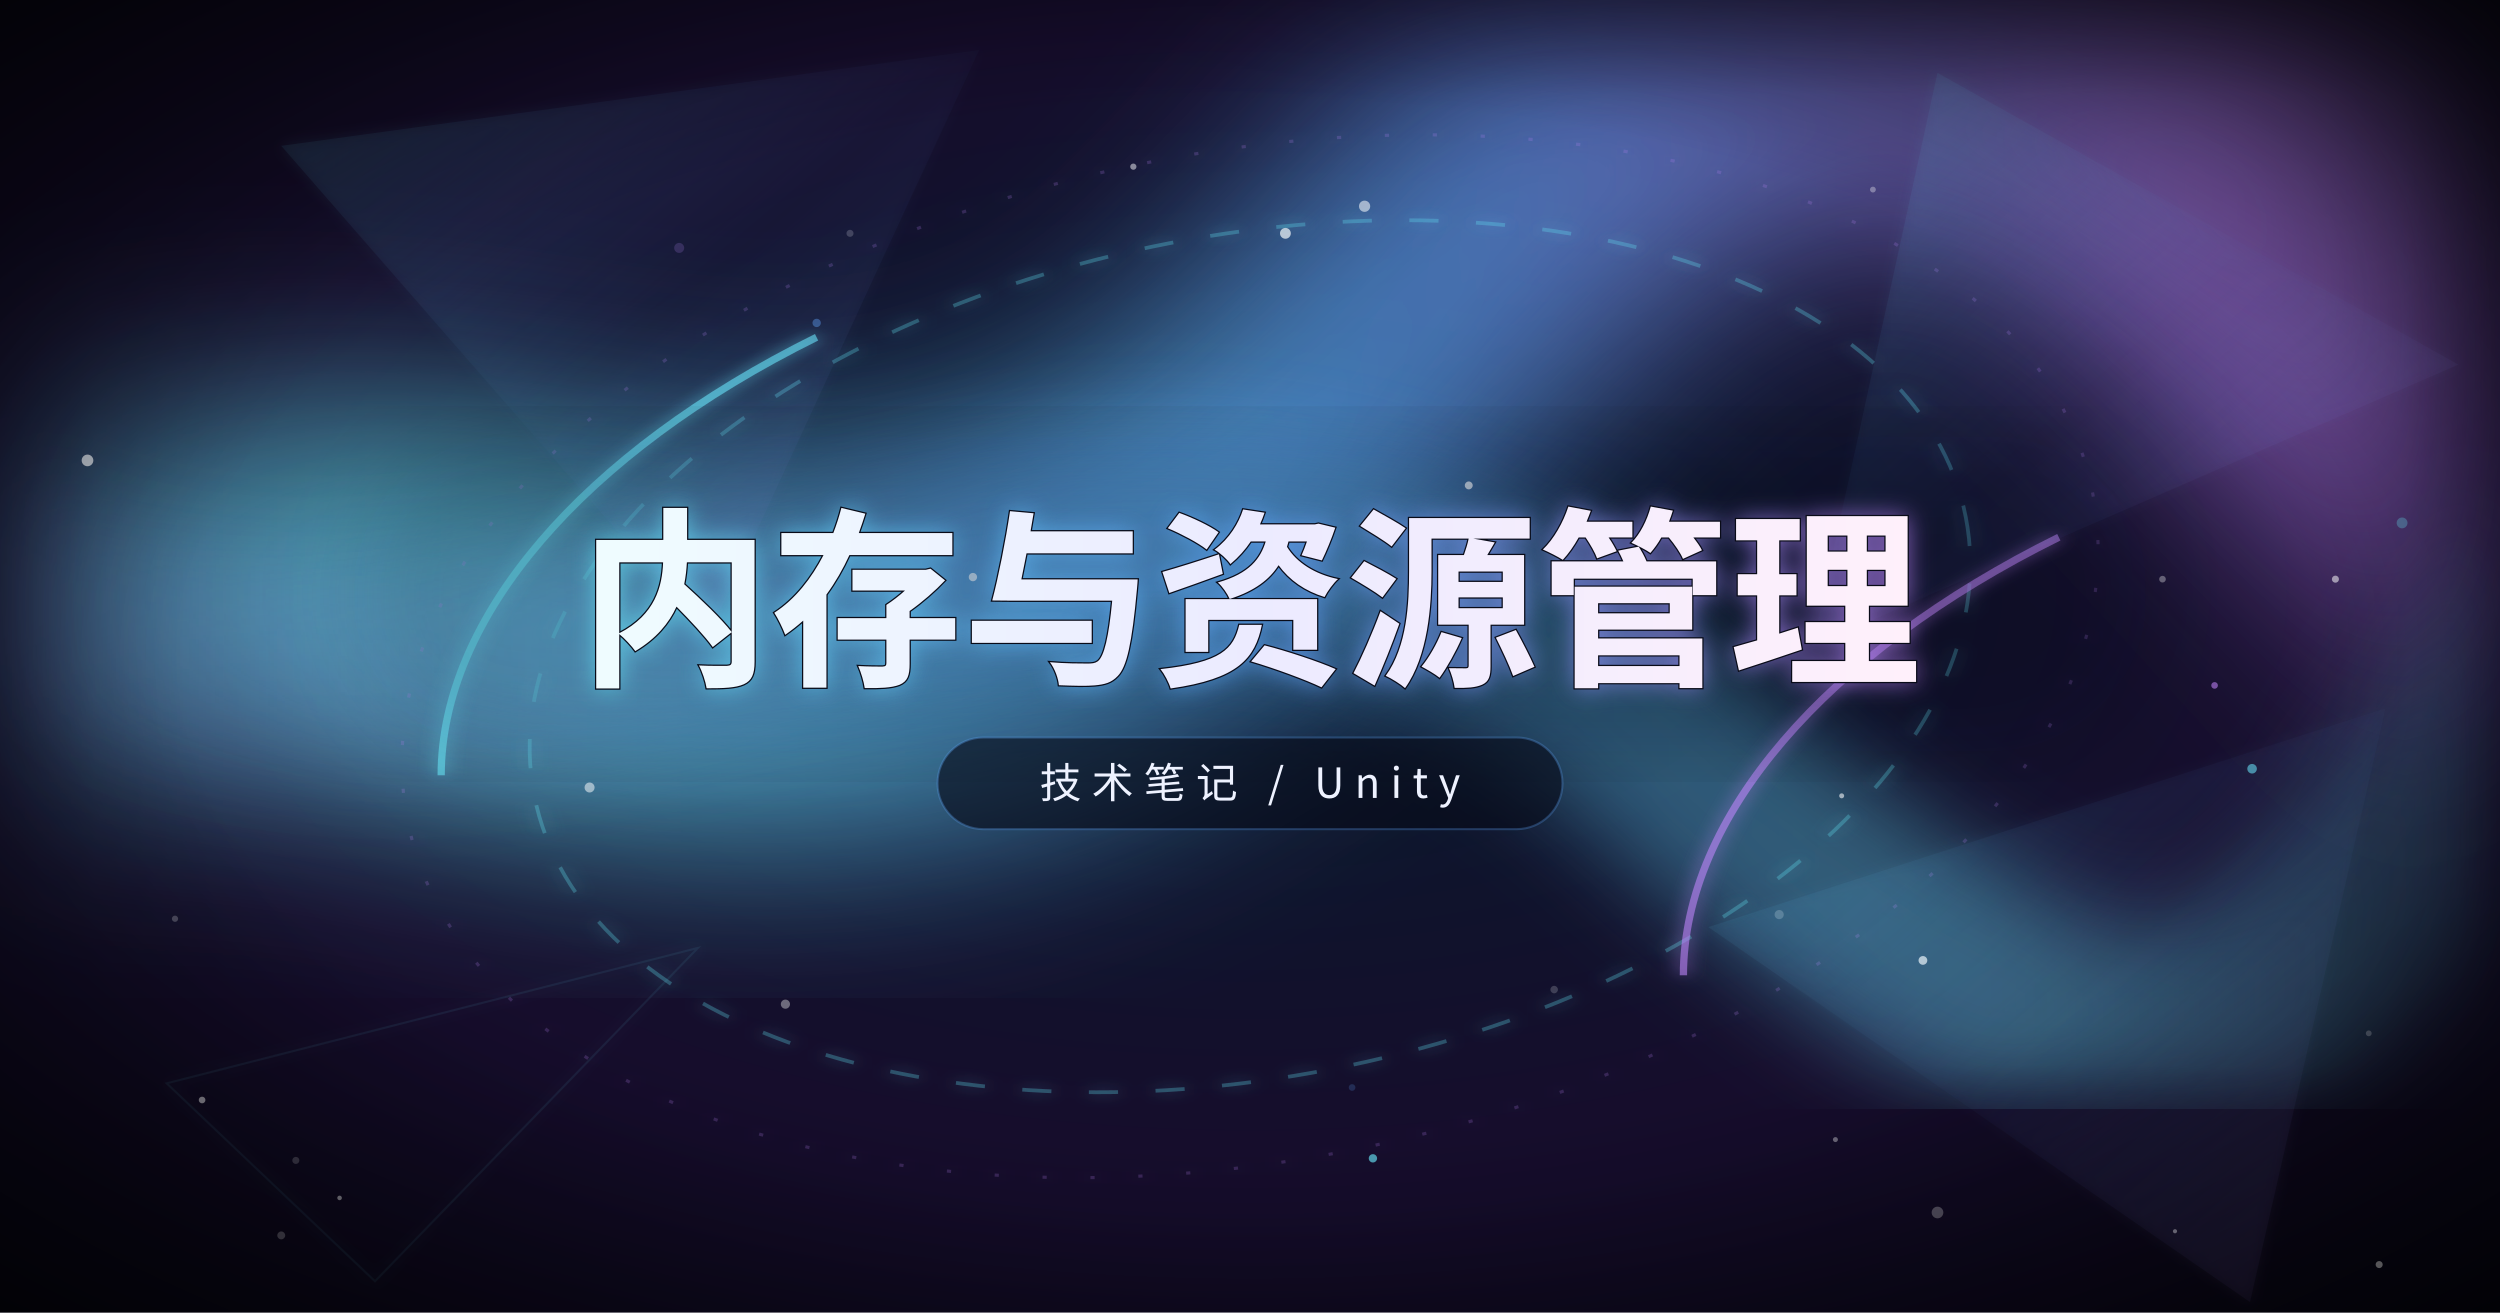
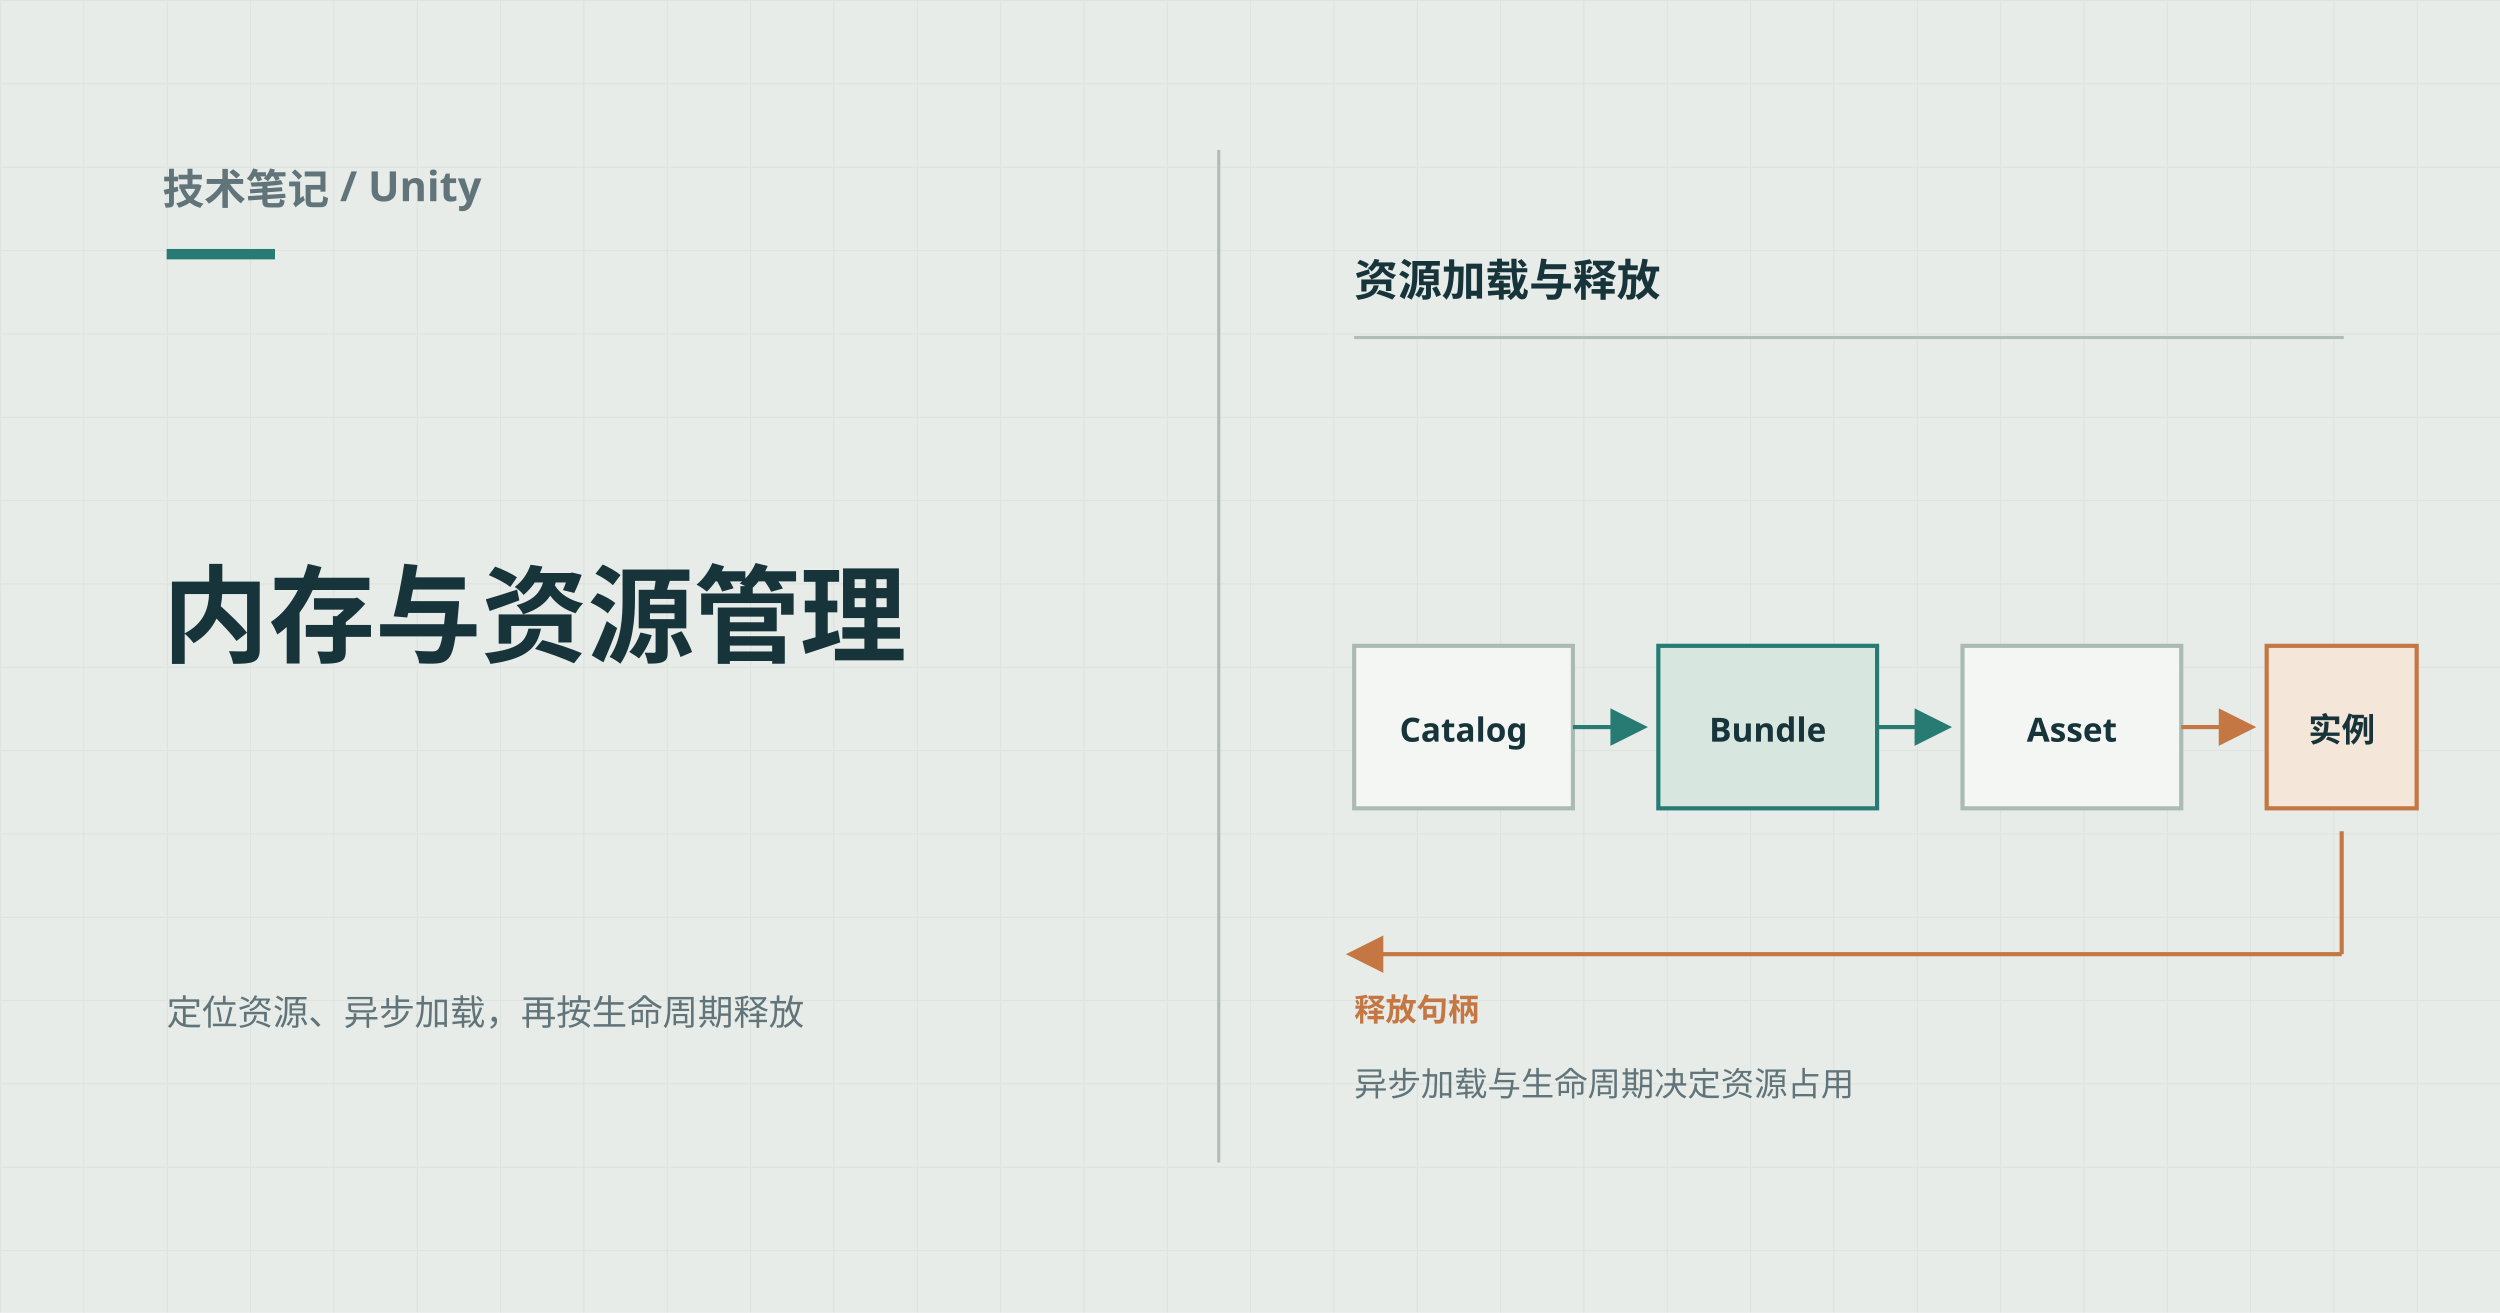
- <svg xmlns="http://www.w3.org/2000/svg" width="1200" height="630" viewBox="0 0 1200 630">
+ <svg xmlns="http://www.w3.org/2000/svg" width="1200" height="630" viewBox="0 0 1200 630" role="img" aria-labelledby="coverTitle coverDesc">
  <defs>
-     <radialGradient id="bg" cx="50%" cy="45%" r="82%">
-       <stop stop-color="#071b2b" />
-       <stop offset=".52" stop-color="#160d2c" />
-       <stop offset="1" stop-color="#02030a" />
-     </radialGradient>
-     <linearGradient id="auroraA" x1="0" y1="0" x2="1" y2="0">
-       <stop stop-color="#67e8f9" stop-opacity="0" />
-       <stop offset=".25" stop-color="#67e8f9" stop-opacity=".82" />
-       <stop offset=".56" stop-color="#60a5fa" stop-opacity=".70" />
-       <stop offset=".82" stop-color="#c084fc" stop-opacity=".72" />
-       <stop offset="1" stop-color="#c084fc" stop-opacity="0" />
-     </linearGradient>
-     <linearGradient id="auroraB" x1="0" y1="0" x2="1" y2="0">
-       <stop stop-color="#c084fc" stop-opacity="0" />
-       <stop offset=".42" stop-color="#60a5fa" stop-opacity=".56" />
-       <stop offset=".75" stop-color="#67e8f9" stop-opacity=".58" />
-       <stop offset="1" stop-color="#67e8f9" stop-opacity="0" />
-     </linearGradient>
-     <linearGradient id="neonGradient" x1="0" y1="0" x2="1" y2="0">
-       <stop stop-color="#67e8f9" />
-       <stop offset=".5" stop-color="#60a5fa" />
-       <stop offset="1" stop-color="#c084fc" />
-     </linearGradient>
-     <linearGradient id="titleGradient" x1="0" y1="0" x2="1" y2="0">
-       <stop stop-color="#effcff" />
-       <stop offset=".5" stop-color="#ecebff" />
-       <stop offset="1" stop-color="#fff0fb" />
-     </linearGradient>
-     <linearGradient id="prismGradient" x1="0" y1="0" x2="1" y2="1">
-       <stop stop-color="#67e8f9" stop-opacity=".48" />
-       <stop offset=".5" stop-color="#60a5fa" stop-opacity=".10" />
-       <stop offset="1" stop-color="#c084fc" stop-opacity=".44" />
-     </linearGradient>
-     <linearGradient id="glassGradient" x1="0" y1="0" x2="1" y2="1">
-       <stop stop-color="#fff" stop-opacity=".13" />
-       <stop offset=".48" stop-color="#fff" stop-opacity=".035" />
-       <stop offset="1" stop-color="#60a5fa" stop-opacity=".12" />
-     </linearGradient>
-     <filter id="blur48">
-       <feGaussianBlur stdDeviation="48" />
-     </filter>
-     <filter id="blur22">
-       <feGaussianBlur stdDeviation="22" />
-     </filter>
-     <filter id="lineGlow">
-       <feGaussianBlur stdDeviation="4" result="b" />
-       <feMerge>
-         <feMergeNode in="b" />
-         <feMergeNode in="SourceGraphic" />
-       </feMerge>
-     </filter>
-     <filter id="softGlow">
-       <feGaussianBlur stdDeviation="3" result="b" />
-       <feMerge>
-         <feMergeNode in="b" />
-         <feMergeNode in="SourceGraphic" />
-       </feMerge>
-     </filter>
-     <filter id="titleGlow" x="-30%" y="-50%" width="160%" height="200%">
-       <feGaussianBlur stdDeviation="6" />
-     </filter>
-     <radialGradient id="vignette" cx="50%" cy="50%" r="73%">
-       <stop offset=".58" stop-color="#000" stop-opacity="0" />
-       <stop offset="1" stop-color="#000" stop-opacity=".70" />
-     </radialGradient>
+     <pattern id="grid" width="40" height="40" patternUnits="userSpaceOnUse">
+       <path d="M40 0H0V40" fill="none" stroke="#AEBDB7" stroke-width="1" opacity=".20" />
+     </pattern>
+     <marker id="tealArrow" markerWidth="9" markerHeight="9" refX="7" refY="4.5" orient="auto">
+       <path d="M0 0L9 4.5L0 9Z" fill="#287B73" />
+     </marker>
+     <marker id="orangeArrow" markerWidth="9" markerHeight="9" refX="7" refY="4.5" orient="auto">
+       <path d="M0 0L9 4.5L0 9Z" fill="#C47743" />
+     </marker>
  </defs>
-   <rect width="1200" height="630" fill="url(#bg)" />
-   <path d="M-160 436 C100 70 360 520 660 172 S1060 90 1360 433" fill="none" stroke="url(#auroraA)" stroke-width="172" filter="url(#blur48)" opacity=".94" />
-   <path d="M-100 214 C220 500 500 90 800 361 S1110 465 1320 140" fill="none" stroke="url(#auroraB)" stroke-width="105" filter="url(#blur22)" opacity=".64" />
-   <circle cx="659" cy="556" r="2.0" fill="#67e8f9" opacity="0.63" />
-   <circle cx="1142" cy="607" r="1.7" fill="#ffffff" opacity="0.67" />
-   <circle cx="1044" cy="591" r="1.0" fill="#ffffff" opacity="0.58" />
-   <circle cx="655" cy="99" r="2.7" fill="#ffffff" opacity="0.54" />
-   <circle cx="1121" cy="278" r="1.7" fill="#ffffff" opacity="0.54" />
-   <circle cx="1063" cy="329" r="1.6" fill="#c084fc" opacity="0.56" />
-   <circle cx="542" cy="294" r="2.1" fill="#ffffff" opacity="0.57" />
-   <circle cx="884" cy="382" r="1.2" fill="#ffffff" opacity="0.57" />
-   <circle cx="854" cy="439" r="2.2" fill="#ffffff" opacity="0.21" />
-   <circle cx="881" cy="547" r="1.2" fill="#ffffff" opacity="0.36" />
-   <circle cx="392" cy="155" r="2.0" fill="#60a5fa" opacity="0.41" />
-   <circle cx="923" cy="461" r="2.1" fill="#ffffff" opacity="0.67" />
-   <circle cx="746" cy="475" r="1.8" fill="#ffffff" opacity="0.19" />
-   <circle cx="163" cy="575" r="1.1" fill="#ffffff" opacity="0.49" />
-   <circle cx="408" cy="112" r="1.7" fill="#ffffff" opacity="0.19" />
-   <circle cx="1153" cy="251" r="2.6" fill="#67e8f9" opacity="0.32" />
-   <circle cx="899" cy="91" r="1.4" fill="#ffffff" opacity="0.34" />
-   <circle cx="467" cy="277" r="2.0" fill="#ffffff" opacity="0.59" />
-   <circle cx="84" cy="441" r="1.5" fill="#ffffff" opacity="0.24" />
-   <circle cx="142" cy="557" r="1.7" fill="#ffffff" opacity="0.20" />
-   <circle cx="326" cy="119" r="2.4" fill="#c084fc" opacity="0.19" />
-   <circle cx="617" cy="112" r="2.6" fill="#ffffff" opacity="0.67" />
-   <circle cx="930" cy="582" r="2.8" fill="#ffffff" opacity="0.29" />
-   <circle cx="544" cy="80" r="1.5" fill="#ffffff" opacity="0.49" />
-   <circle cx="705" cy="233" r="1.9" fill="#ffffff" opacity="0.64" />
-   <circle cx="649" cy="522" r="1.6" fill="#60a5fa" opacity="0.20" />
-   <circle cx="1137" cy="496" r="1.4" fill="#ffffff" opacity="0.24" />
-   <circle cx="97" cy="528" r="1.6" fill="#ffffff" opacity="0.53" />
-   <circle cx="377" cy="482" r="2.2" fill="#ffffff" opacity="0.38" />
-   <circle cx="1038" cy="278" r="1.6" fill="#ffffff" opacity="0.35" />
-   <circle cx="1081" cy="369" r="2.3" fill="#67e8f9" opacity="0.56" />
-   <circle cx="135" cy="593" r="1.9" fill="#ffffff" opacity="0.27" />
-   <circle cx="283" cy="378" r="2.4" fill="#ffffff" opacity="0.51" />
-   <circle cx="42" cy="221" r="2.8" fill="#ffffff" opacity="0.64" />
-   <g transform="translate(600 315) rotate(-11)" fill="none" filter="url(#lineGlow)">
-     <ellipse rx="350" ry="202" stroke="#67e8f9" stroke-opacity=".28" stroke-width="1.8" stroke-dasharray="14 18" />
-     <ellipse rx="412" ry="242" stroke="#c084fc" stroke-opacity=".20" stroke-width="1.5" stroke-dasharray="2 21" />
-     <path d="M-392 -18 A395 218 0 0 1 -175 -190" stroke="#67e8f9" stroke-width="3.5" opacity=".58" />
-     <path d="M175 190 A395 218 0 0 1 392 18" stroke="#c084fc" stroke-width="3.5" opacity=".58" />
-   </g>
-   <g opacity=".24" filter="url(#softGlow)">
-     <polygon points="135,70 470,24 340,305" fill="url(#prismGradient)" />
-     <polygon points="930,35 1180,175 870,310" fill="url(#prismGradient)" />
-     <polygon points="820,445 1145,340 1080,625" fill="url(#prismGradient)" />
-     <path d="M80 520 L335 455 L180 615 Z" fill="none" stroke="#67e8f9" stroke-opacity=".32" />
-   </g>
-   <rect x="170" y="210" width="860" height="150" rx="75" fill="#02040c" opacity=".18" filter="url(#blur22)" />
-   <text x="600" y="322" font-family="'PingFang SC','Microsoft YaHei','Noto Sans CJK SC',sans-serif" font-size="92" font-weight="900" fill="url(#neonGradient)" opacity=".72" text-anchor="middle" filter="url(#titleGlow)">内存与资源管理</text>
-   <text x="600" y="322" font-family="'PingFang SC','Microsoft YaHei','Noto Sans CJK SC',sans-serif" font-size="92" font-weight="900" fill="url(#titleGradient)" stroke="#090b18" stroke-width="1.2" paint-order="stroke" text-anchor="middle">内存与资源管理</text>
-   <rect x="450" y="354" width="300" height="44" rx="22" fill="#070a18" opacity=".64" stroke="#60a5fa" stroke-opacity=".42" />
-   <text x="600" y="383" font-family="'PingFang SC','Microsoft YaHei','Noto Sans CJK SC',sans-serif" font-size="20" fill="#eef2ff" text-anchor="middle" letter-spacing="5">技术笔记 / Unity</text>
-   <rect width="1200" height="630" fill="url(#vignette)" pointer-events="none" />
+   <rect width="1200" height="630" fill="#E8ECE9" />
+   <rect width="1200" height="630" fill="url(#grid)" />
+   <path d="M585 72V558" stroke="#AEBDB7" stroke-width="1.5" />
+   <text x="78" y="98" fill="#61747A" font-family="'Microsoft YaHei','Noto Sans SC',sans-serif" font-size="20" font-weight="600" text-anchor="start">技术笔记 / Unity</text>
+   <path d="M80 122H132" stroke="#287B73" stroke-width="5" />
+   <text x="78" y="314.0" fill="#17343B" font-family="'Microsoft YaHei','Noto Sans SC',sans-serif" font-size="51" font-weight="700" text-anchor="start">内存与资源管理</text>
+   <text x="80" y="492" fill="#61747A" font-family="'Microsoft YaHei','Noto Sans SC',sans-serif" font-size="17" font-weight="500" text-anchor="start">定位资源、异步加载，再按生命周期释放</text>
+   <text x="650" y="142" fill="#17343B" font-family="'Microsoft YaHei','Noto Sans SC',sans-serif" font-size="21" font-weight="650" text-anchor="start">资源加载与释放</text>
+   <path d="M650 162L1125 162" fill="none" stroke="#AEBDB7" stroke-width="1.5" />
+   <rect x="650" y="310" width="105" height="78" fill="#F4F6F3" stroke="#AABBB4" stroke-width="2" />
+   <text x="702.5" y="356.0" fill="#17343B" font-family="'Microsoft YaHei','Noto Sans SC',sans-serif" font-size="16" font-weight="650" text-anchor="middle">Catalog</text>
+   <rect x="796" y="310" width="105" height="78" fill="#D8E6E0" stroke="#287B73" stroke-width="2" />
+   <text x="848.5" y="356.0" fill="#17343B" font-family="'Microsoft YaHei','Noto Sans SC',sans-serif" font-size="16" font-weight="650" text-anchor="middle">Bundle</text>
+   <rect x="942" y="310" width="105" height="78" fill="#F4F6F3" stroke="#AABBB4" stroke-width="2" />
+   <text x="994.5" y="356.0" fill="#17343B" font-family="'Microsoft YaHei','Noto Sans SC',sans-serif" font-size="16" font-weight="650" text-anchor="middle">Asset</text>
+   <rect x="1088" y="310" width="72" height="78" fill="#F4E6D9" stroke="#C47743" stroke-width="2" />
+   <text x="1124.0" y="356.0" fill="#17343B" font-family="'Microsoft YaHei','Noto Sans SC',sans-serif" font-size="16" font-weight="650" text-anchor="middle">实例</text>
+   <path d="M755 349L787 349" fill="none" stroke="#287B73" stroke-width="2" marker-end="url(#tealArrow)" />
+   <path d="M901 349L933 349" fill="none" stroke="#287B73" stroke-width="2" marker-end="url(#tealArrow)" />
+   <path d="M1047 349L1079 349" fill="none" stroke="#C47743" stroke-width="2" marker-end="url(#orangeArrow)" />
+   <path d="M1124 399L1124 458" fill="none" stroke="#C47743" stroke-width="2" />
+   <path d="M1124 458L650 458" fill="none" stroke="#C47743" stroke-width="2" marker-end="url(#orangeArrow)" />
+   <text x="650" y="490" fill="#C47743" font-family="'Microsoft YaHei','Noto Sans SC',sans-serif" font-size="15" font-weight="600" text-anchor="start">释放句柄</text>
+   <text x="650" y="526" fill="#61747A" font-family="'Microsoft YaHei','Noto Sans SC',sans-serif" font-size="16" font-weight="500" text-anchor="start">异步加载与生命周期决定资源占用</text>
</svg>
